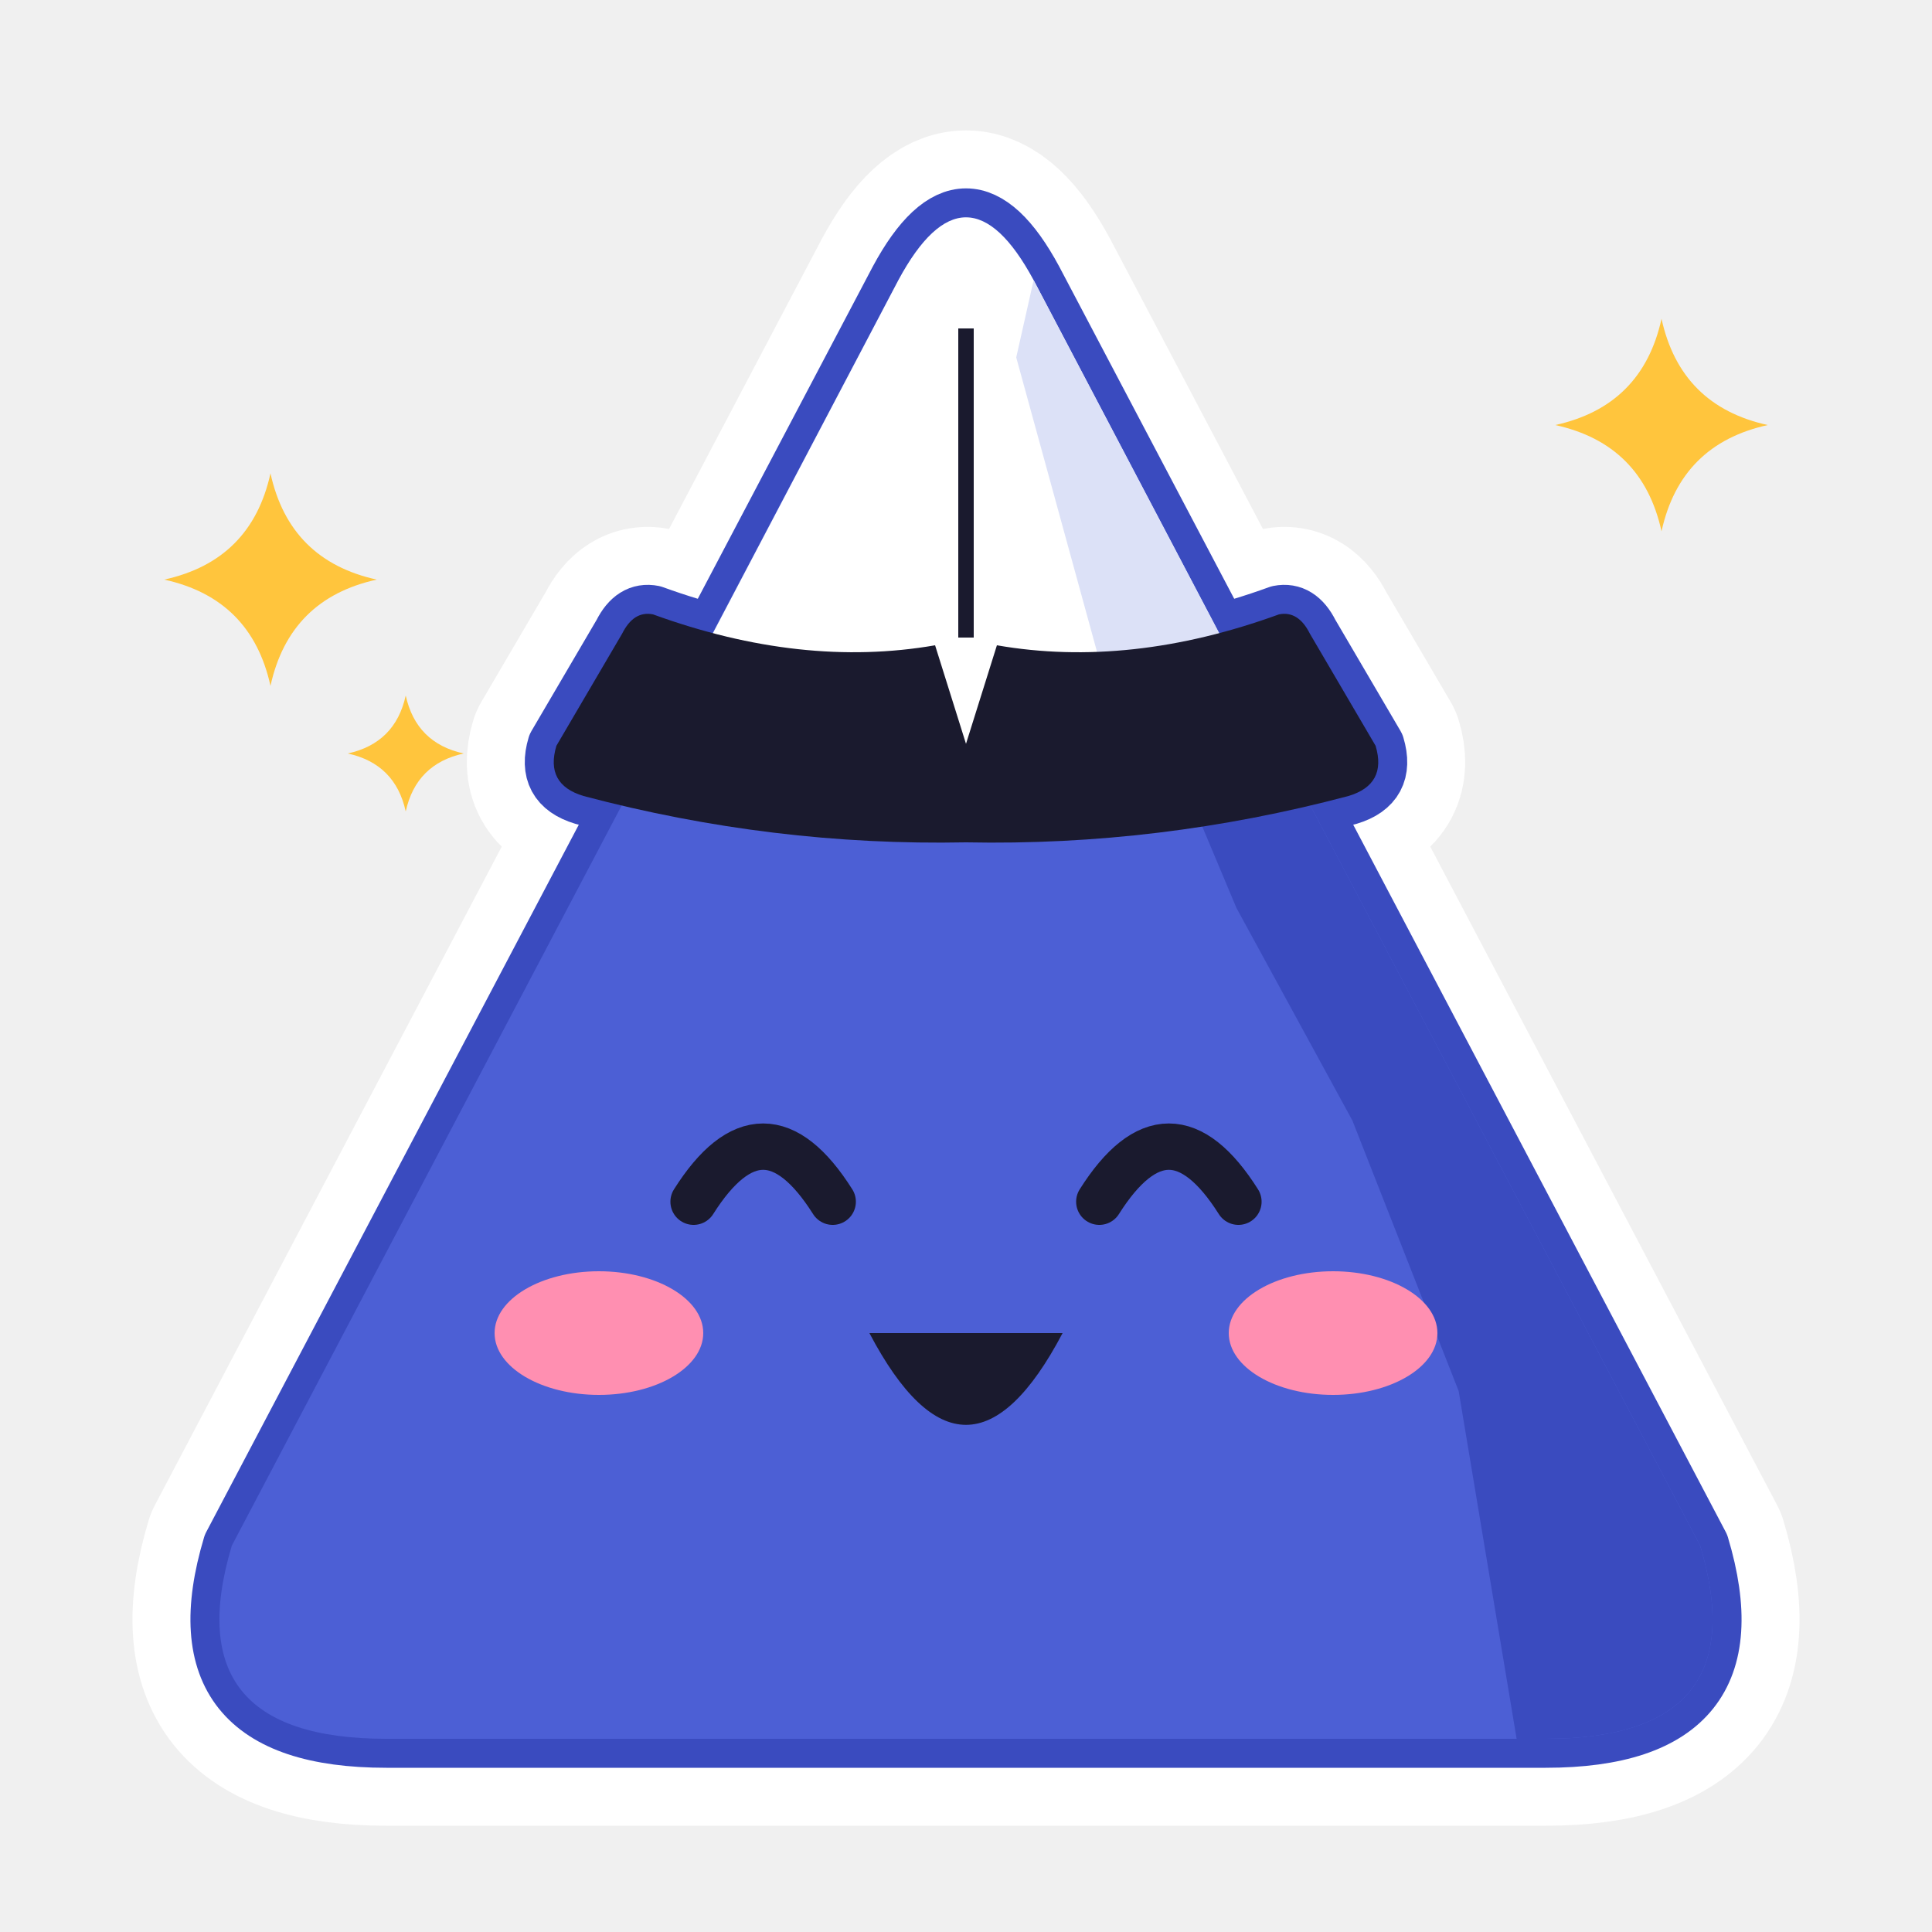
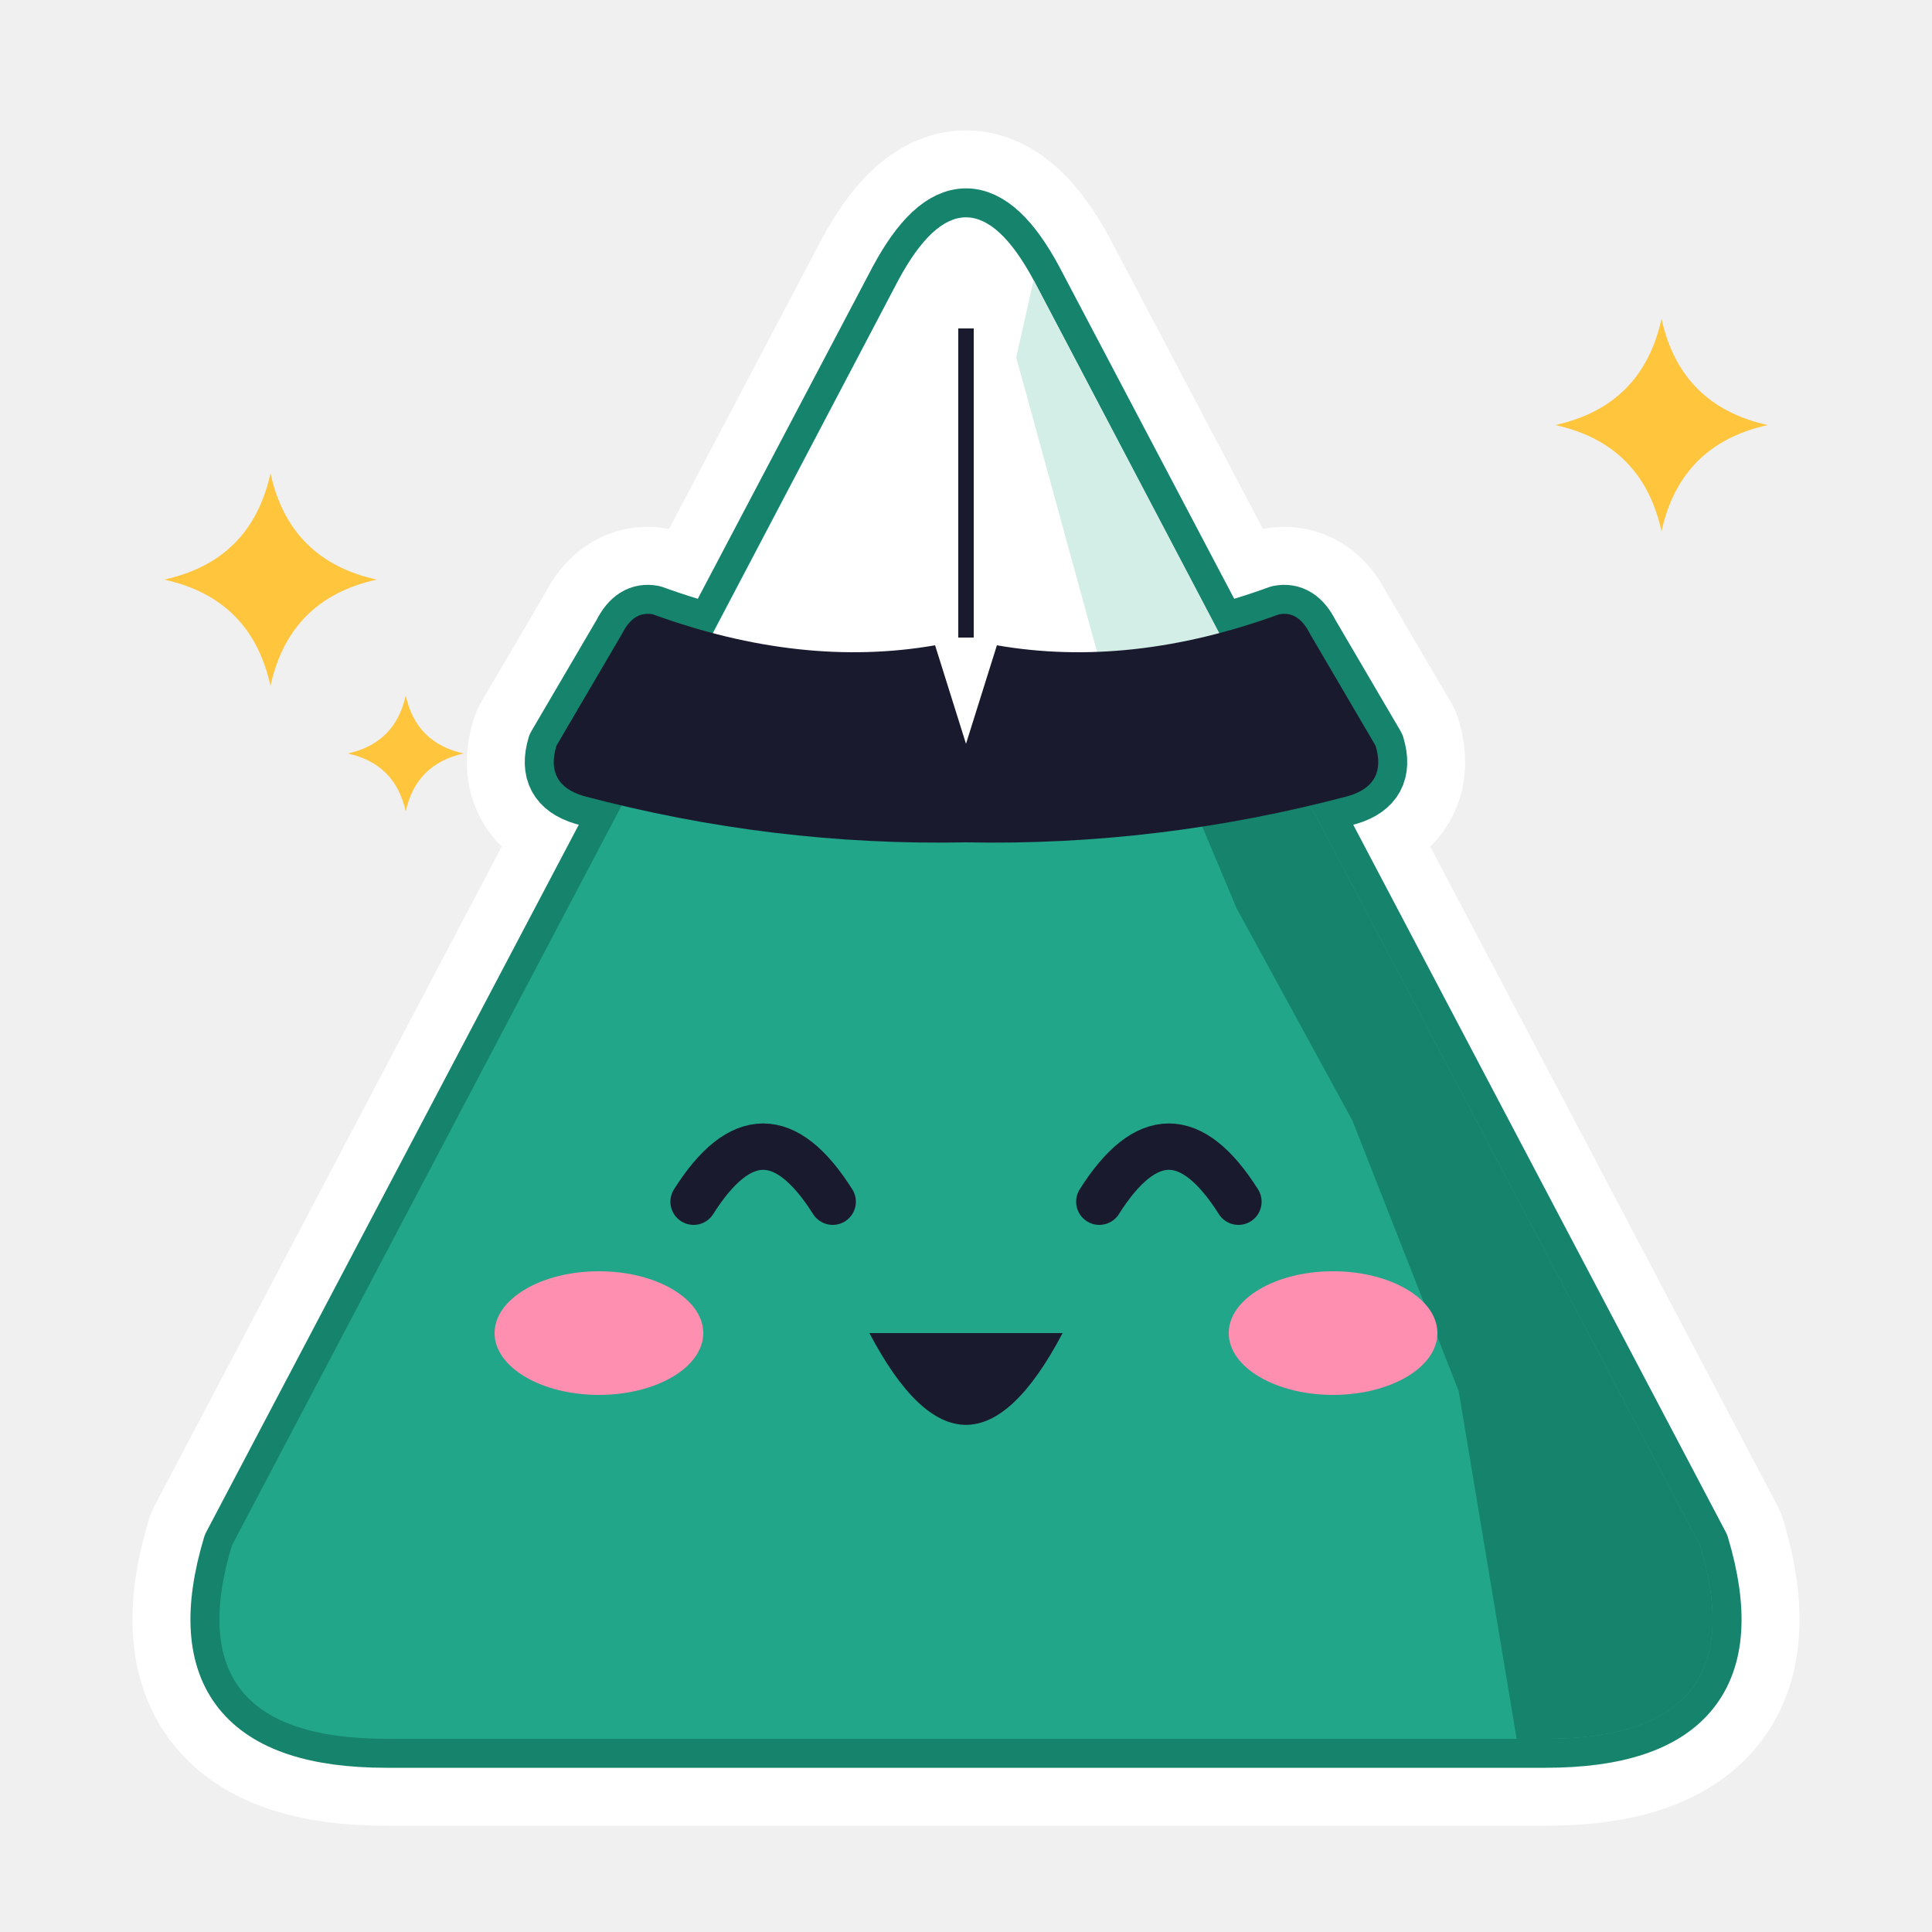
<svg xmlns="http://www.w3.org/2000/svg" role="img" aria-label="Dev jubelt" viewBox="0 0 100 100" width="512" height="512">
  <path d="M46.5 14.5 Q50 8 53.5 14.5 L88 80 Q91 90 80 90 L20 90 Q9 90 12 80 Z" fill="#FFFFFF" stroke="#FFFFFF" stroke-width="9" stroke-linejoin="round" />
  <path d="M33.8 31.8 Q41.5 34.6 48.4 33.4 L50 38.5 L51.6 33.4 Q58.5 34.6 66.2 31.8 Q67.2 31.6 67.8 32.8 L71.2 38.6 Q71.8 40.6 69.8 41.2 Q60 43.8 50 43.6 Q40 43.8 30.2 41.2 Q28.2 40.6 28.8 38.6 L32.2 32.8 Q32.8 31.6 33.8 31.8 Z" fill="#FFFFFF" stroke="#FFFFFF" stroke-width="9" stroke-linejoin="round" />
-   <path d="M46.5 14.5 Q50 8 53.5 14.5 L88 80 Q91 90 80 90 L20 90 Q9 90 12 80 Z" fill="#3A4BBF" stroke="#3A4BBF" stroke-width="3" stroke-linejoin="round" />
-   <path d="M33.8 31.8 Q41.5 34.6 48.4 33.4 L50 38.5 L51.6 33.4 Q58.5 34.6 66.2 31.8 Q67.2 31.6 67.8 32.8 L71.2 38.6 Q71.8 40.6 69.8 41.2 Q60 43.8 50 43.6 Q40 43.8 30.2 41.2 Q28.2 40.6 28.8 38.6 L32.2 32.8 Q32.8 31.6 33.8 31.8 Z" fill="#3A4BBF" stroke="#3A4BBF" stroke-width="3" stroke-linejoin="round" />
-   <path d="M46.5 14.5 Q50 8 53.5 14.5 L88 80 Q91 90 80 90 L20 90 Q9 90 12 80 Z" fill="#4C5FD5" />
-   <path d="M50 11.25 Q51.75 11.25 53.5 14.5 L88 80 Q91 90 80 90 L78.5 90 L75.5 72 L70 58 L64 47 L59.55 36.4 L55.5 28 Z" fill="#3A4BBF" />
+   <path d="M46.5 14.5 Q50 8 53.5 14.5 L88 80 Q91 90 80 90 L20 90 Q9 90 12 80 Z" fill="#16836C" stroke="#16836C" stroke-width="3" stroke-linejoin="round" />
+   <path d="M33.8 31.8 Q41.5 34.6 48.4 33.4 L50 38.5 L51.6 33.4 Q58.5 34.6 66.2 31.8 Q67.2 31.6 67.8 32.8 L71.2 38.6 Q71.8 40.6 69.8 41.2 Q60 43.8 50 43.6 Q40 43.8 30.2 41.2 Q28.2 40.6 28.8 38.6 L32.2 32.8 Q32.8 31.6 33.8 31.8 Z" fill="#16836C" stroke="#16836C" stroke-width="3" stroke-linejoin="round" />
+   <path d="M46.5 14.5 Q50 8 53.5 14.5 L88 80 Q91 90 80 90 L20 90 Q9 90 12 80 Z" fill="#22A68A" />
+   <path d="M50 11.25 Q51.75 11.25 53.5 14.5 L88 80 Q91 90 80 90 L78.5 90 L75.5 72 L70 58 L64 47 L59.55 36.4 L55.5 28 Z" fill="#16836C" />
  <path d="M47 15.6 Q50 10.2 53 15.6 L59.46 28 Q50 30.5 40.54 28 Z" fill="#F6C9A4" />
  <path d="M46.6 18.5 Q48 15.6 49.4 16.4 Q48.6 19 46.9 24.5 Q45.6 22 46.6 18.5 Z" fill="#FFE9D9" />
  <path d="M46.5 14.5 Q50 8 53.5 14.5 L66.9 40 L33.1 40 Z" fill="#FFFFFF" />
-   <path d="M53.5 14.5 L66.9 40 L58.5 40 L52.6 18.5 Z" fill="#DCE1F7" />
+   <path d="M53.5 14.5 L66.9 40 L58.5 40 L52.6 18.5 Z" fill="#D3EEE6" />
  <path d="M49.6 17 L50.4 17 L50.4 33 L49.6 33 Z" fill="#1A1A2E" />
  <path d="M33.8 31.8 Q41.5 34.6 48.4 33.4 L50 38.5 L51.6 33.4 Q58.5 34.6 66.2 31.8 Q67.2 31.6 67.8 32.8 L71.2 38.6 Q71.8 40.6 69.8 41.2 Q60 43.8 50 43.6 Q40 43.8 30.2 41.2 Q28.2 40.6 28.8 38.6 L32.2 32.8 Q32.8 31.6 33.8 31.8 Z" fill="#1A1A2E" />
  <path d="M35.9 62.2 Q39.5 56.5 43.1 62.2" fill="none" stroke="#1A1A2E" stroke-width="2.4" stroke-linecap="round" />
  <path d="M56.9 62.2 Q60.5 56.5 64.1 62.2" fill="none" stroke="#1A1A2E" stroke-width="2.4" stroke-linecap="round" />
  <path d="M45 69.0 Q50 78.5 55 69.0 Z" fill="#1A1A2E" />
  <path d="M14 24.5 Q14.99 29.01 19.5 30 Q14.99 30.99 14 35.5 Q13.01 30.99 8.5 30 Q13.01 29.01 14 24.5 Z" fill="#FFC53D" />
  <path d="M86 16.5 Q86.99 21.01 91.5 22 Q86.99 22.99 86 27.5 Q85.01 22.99 80.5 22 Q85.01 21.01 86 16.5 Z" fill="#FFC53D" />
  <path d="M21 36 Q21.54 38.46 24 39 Q21.54 39.54 21 42 Q20.46 39.54 18 39 Q20.46 38.46 21 36 Z" fill="#FFC53D" />
  <ellipse cx="31" cy="69" rx="5.4" ry="3.2" fill="#FF8FB1" />
  <ellipse cx="69" cy="69" rx="5.4" ry="3.2" fill="#FF8FB1" />
</svg>
